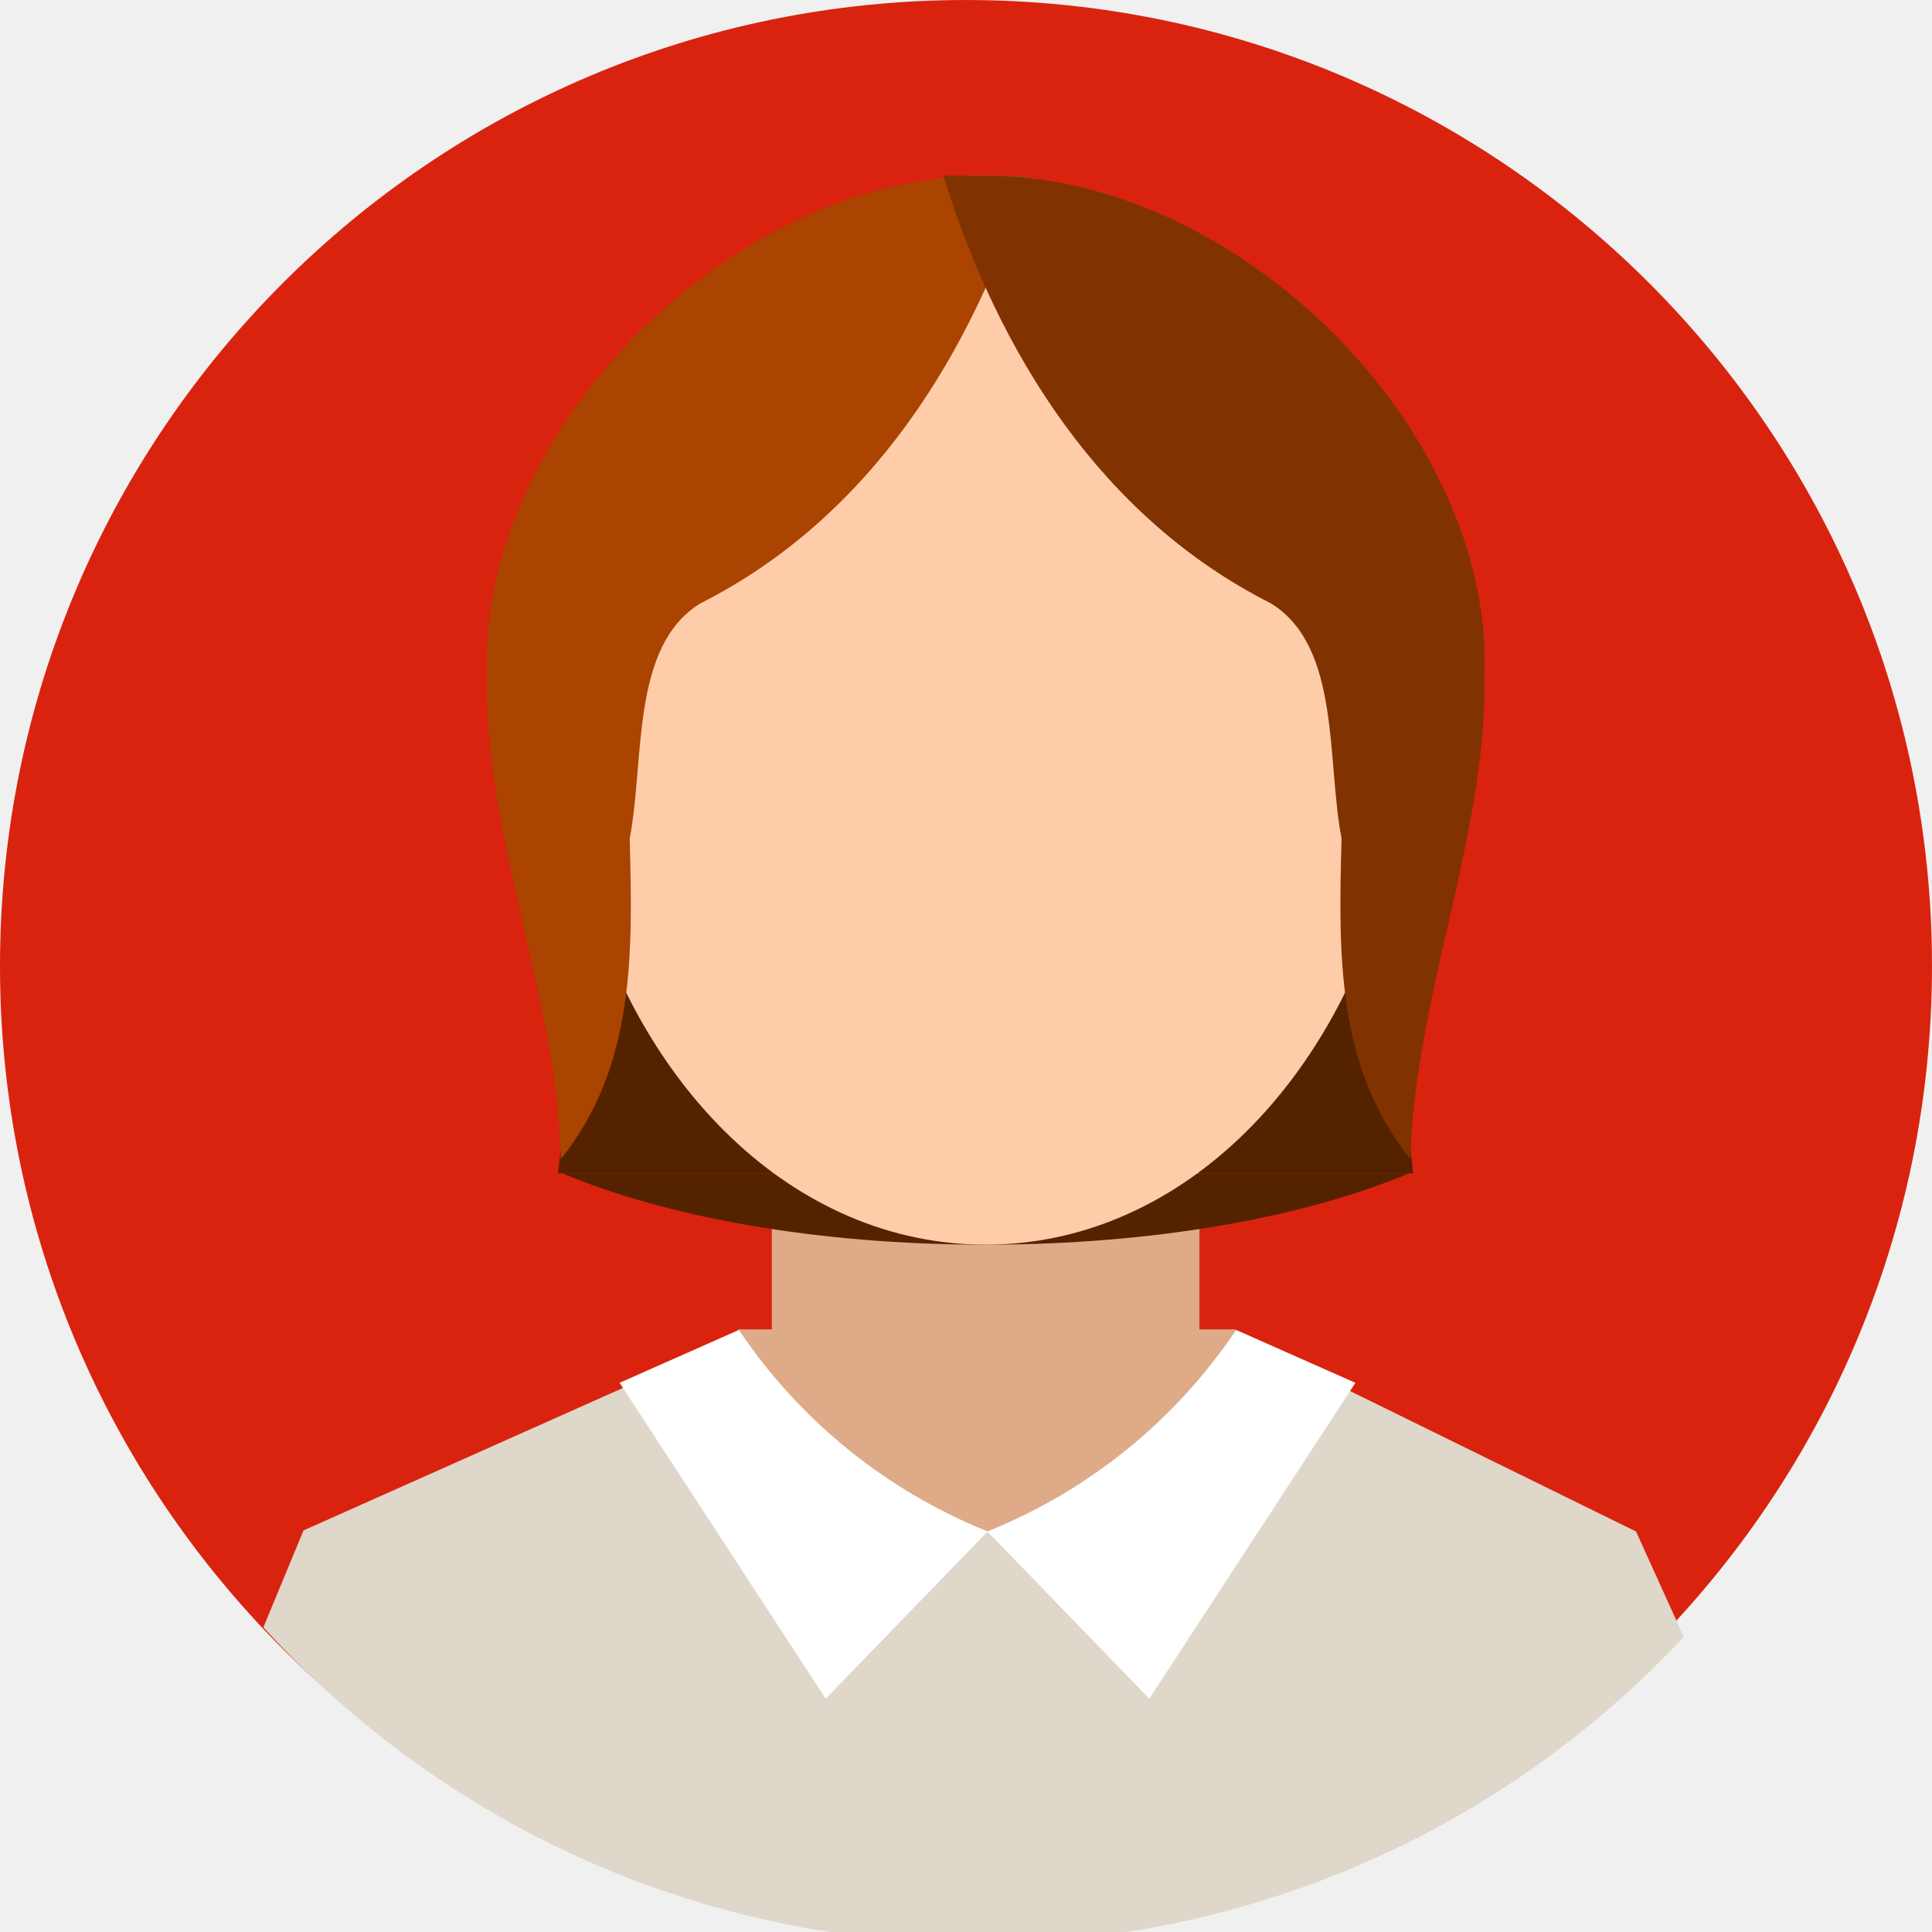
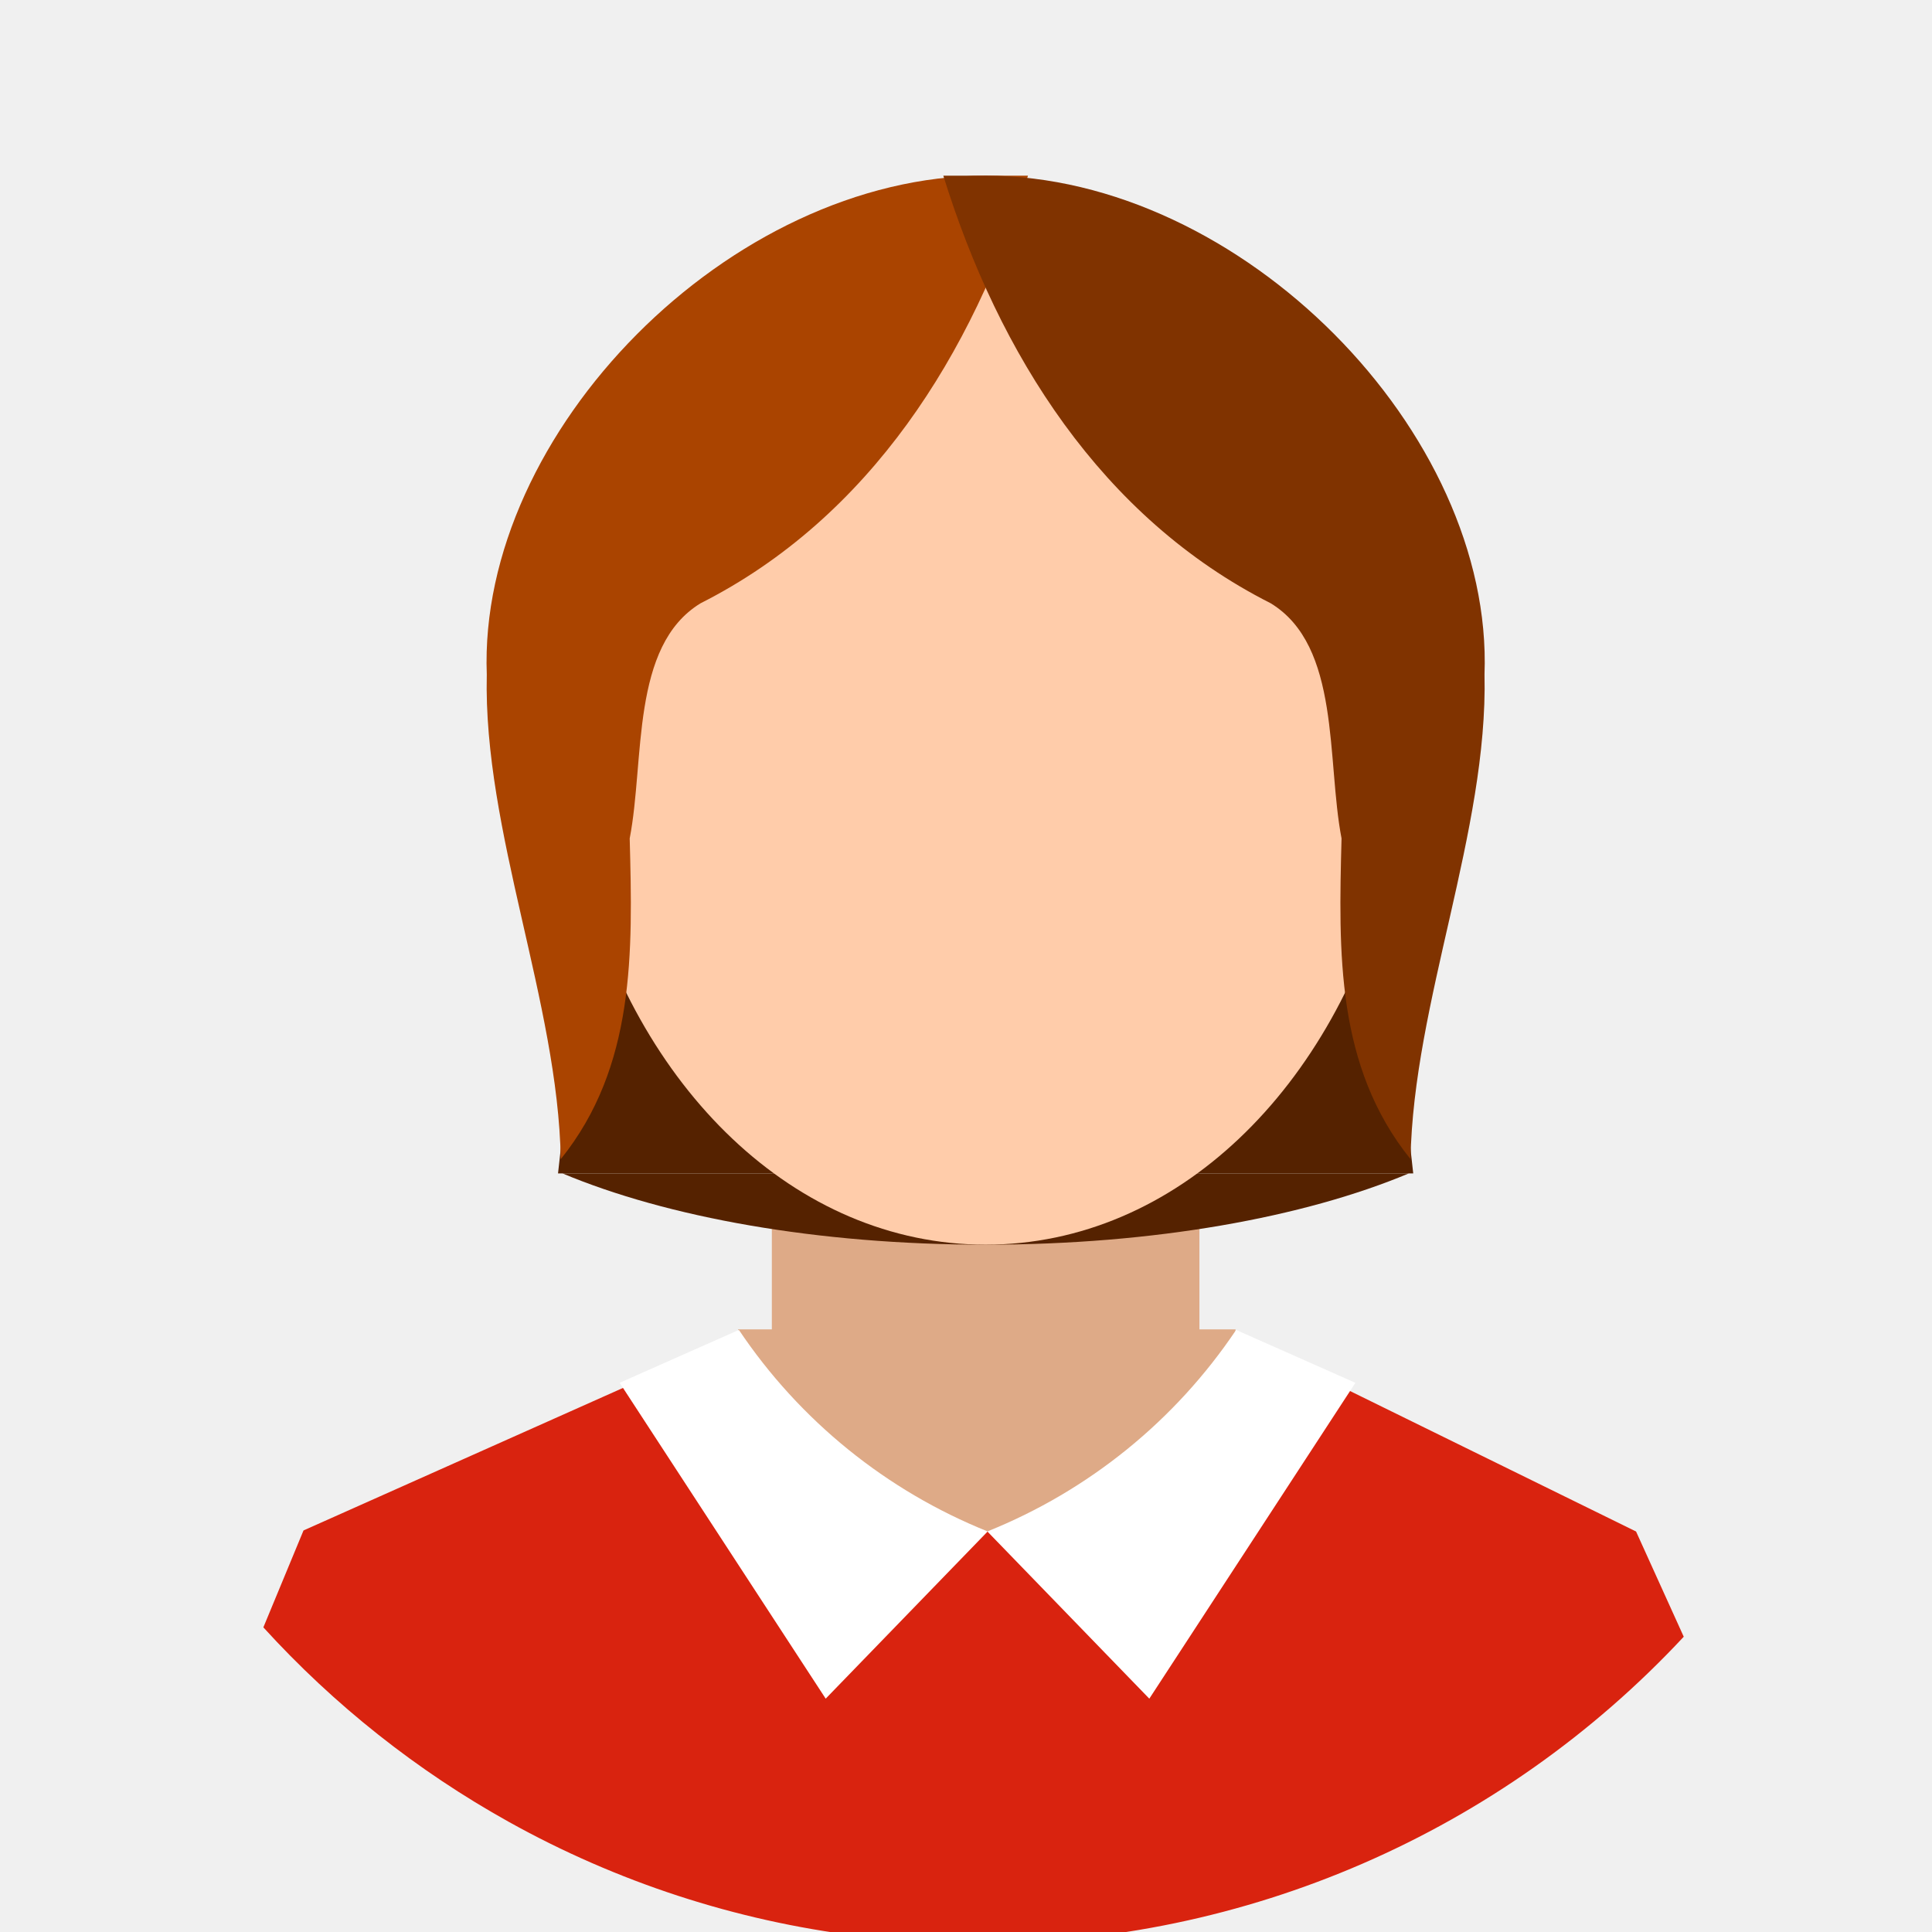
<svg xmlns="http://www.w3.org/2000/svg" width="512" height="512" viewBox="0 0 135.467 135.467" version="1.1" id="svg1" xml:space="preserve">
  <defs id="defs1">
    <linearGradient id="linearGradient841" y2="461.25" y1="381.085" x2="290.915" x1="185.413" gradientTransform="matrix(0.3392539,0,0,0.2063479,6.82096,14.11287)" gradientUnits="userSpaceOnUse">
      <stop id="stop839" style="stop-color:#000000;stop-opacity:.667" offset="0" />
      <stop id="stop840" style="stop-color:#003a00;stop-opacity:.118" offset="1" />
    </linearGradient>
    <linearGradient id="linearGradient882" y2="324.683" y1="157.967" x2="312.295" x1="207.025" gradientTransform="matrix(0.2524522,0,0,0.2772974,6.82096,14.11287)" gradientUnits="userSpaceOnUse">
      <stop id="stop884" style="stop-color:#ffffff;stop-opacity:1" offset="0" />
      <stop id="stop885" style="stop-color:#29abe0;stop-opacity:1" offset="1" />
    </linearGradient>
    <linearGradient id="linearGradient886" y2="7.523" y1="7.523" x1="7.712" gradientTransform="matrix(0.262078,0,0,0.2671126,6.82096,14.11287)" x2="416.127" gradientUnits="userSpaceOnUse">
      <stop id="stop888" style="stop-color:#325d88;stop-opacity:1" offset="0" />
      <stop id="stop889" style="stop-color:#29abe0;stop-opacity:1" offset="1" />
    </linearGradient>
  </defs>
  <g id="layer1">
-     <circle cx="67.733" cy="67.734" fill="#485a69" r="67.733" id="circle1" style="fill:#d9230f;fill-opacity:1;stroke-width:3.425" />
    <path d="m 51.755,93.212 c 0,6.284 7.808,26.93 17.439,26.93 9.631,0 17.439,-20.647 17.439,-26.93 z" fill="#95a5a6" id="path7" style="fill:#deaa87;stroke-width:8.819" />
    <rect height="24.985" width="29.982" y="75.269" x="54.119" fill="#95a5a6" id="rect3" style="fill:#deaa87;stroke-width:8.819" />
-     <g id="g14" transform="translate(420.4639,21.43125)">
-       <path d="m -302.404,93.332 a 67.545,67.545 0 0 1 -49.491,21.497 68.446,68.446 0 0 1 -8.411,-0.52 67.293,67.293 0 0 1 -24.469,-7.988 68.025,68.025 0 0 1 -17.223,-13.645 l 2.815,-6.795 30.524,-13.617 c 0,9.941 4.033,13.485 17.47,13.687 16.594,0.248 17.405,-3.52 17.405,-13.766 l 28.036,13.768 z" fill="#d5e1ed" fill-rule="evenodd" id="path12" style="fill:#dfd7ca;fill-opacity:1;stroke-width:3.425" />
-       <path d="m -368.654,71.82 a 38.119,38.119 0 0 0 17.444,14.13 l -11.359,11.725 -14.448,-22.148 z" fill="#ffffff" fill-rule="evenodd" id="path13" style="stroke-width:3.425" />
-       <path d="m -333.79,71.82 a 38.121,38.121 0 0 1 -17.444,14.13 l 11.357,11.725 14.45,-22.146 z" fill="#ffffff" fill-rule="evenodd" id="path14" style="stroke-width:3.425" />
-     </g>
+     <path d="m 118.06,114.763 a 67.545,67.545 0 0 1 -49.491,21.497 68.446,68.446 0 0 1 -8.411,-0.52 67.293,67.293 0 0 1 -24.469,-7.988 68.025,68.025 0 0 1 -17.223,-13.645 l 2.815,-6.795 30.524,-13.617 c 0,9.941 4.033,13.485 17.47,13.687 16.594,0.248 17.405,-3.52 17.405,-13.766 l 28.036,13.768 z" fill="#d5e1ed" fill-rule="evenodd" id="path12" style="fill:#d9230f;fill-opacity:1;stroke-width:3.425" />
+     <path d="M 51.81,93.251 A 38.119,38.119 0 0 0 69.254,107.381 L 57.895,119.106 43.448,96.958 Z" fill="#ffffff" fill-rule="evenodd" id="path13" style="stroke-width:3.425" />
+     <path d="M 86.674,93.251 A 38.121,38.121 0 0 1 69.23,107.381 l 11.357,11.725 14.45,-22.146 z" fill="#ffffff" fill-rule="evenodd" id="path14" style="stroke-width:3.425" />
    <path d="m 39.441,82.277 c 7.32,3.068 17.832,4.997 29.67,4.997 11.838,0 22.352,-1.929 29.672,-4.997 H 39.438 Z" fill="#d35400" id="path1-3" style="fill:#552200;fill-opacity:1;stroke-width:8.819" />
    <path d="m 44.125,37.304 h 49.97 l 4.997,44.973 H 39.128 Z" fill="#d35400" id="path2-6" style="fill:#552200;fill-opacity:1;stroke-width:8.819" />
    <path d="m 69.111,12.318 c -14.804,0 -27.074,13.492 -29.513,30.982 -0.567,0 -1.2,-0.5 -1.718,-0.5 -2.624,0.999 -3.271,5.996 -1.562,11.493 1.003,2.998 2.671,5.497 4.372,6.496 3.879,15.491 15.066,26.484 28.421,26.484 13.352,0 24.54,-10.993 28.423,-26.484 1.699,-0.999 3.368,-3.498 4.367,-6.496 1.709,-5.497 1.064,-10.494 -1.559,-11.493 -0.52,0 -1.149,0.5 -1.719,0.5 -2.439,-17.49 -14.706,-30.982 -29.512,-30.982 z" fill="#bdc3c7" id="path4-7" style="fill:#ffccaa;stroke-width:8.819" />
    <path d="m 69.111,12.318 c -17.927,0 -35.614,17.989 -34.979,34.979 -0.257,10.993 4.995,22.986 5.187,33.98 5.231,-6.496 5.047,-14.491 4.834,-22.487 1.062,-5.497 0.052,-13.492 4.97,-16.49 11.863,-5.996 19.084,-17.49 22.956,-29.982 z" fill="#f39c12" id="path6-3" style="fill:#aa4400;fill-opacity:1;stroke-width:8.819" />
    <path d="m 69.111,12.318 c 17.924,0 35.614,17.989 34.979,34.979 0.255,10.993 -4.992,22.986 -5.187,33.98 -5.232,-6.496 -5.047,-14.491 -4.837,-22.487 -1.059,-5.497 -0.05,-13.492 -4.967,-16.49 -11.863,-5.996 -19.084,-17.49 -22.956,-29.982 z" fill="#e67e22" id="path8" style="fill:#803300;fill-opacity:1;stroke-width:8.819" />
  </g>
</svg>
